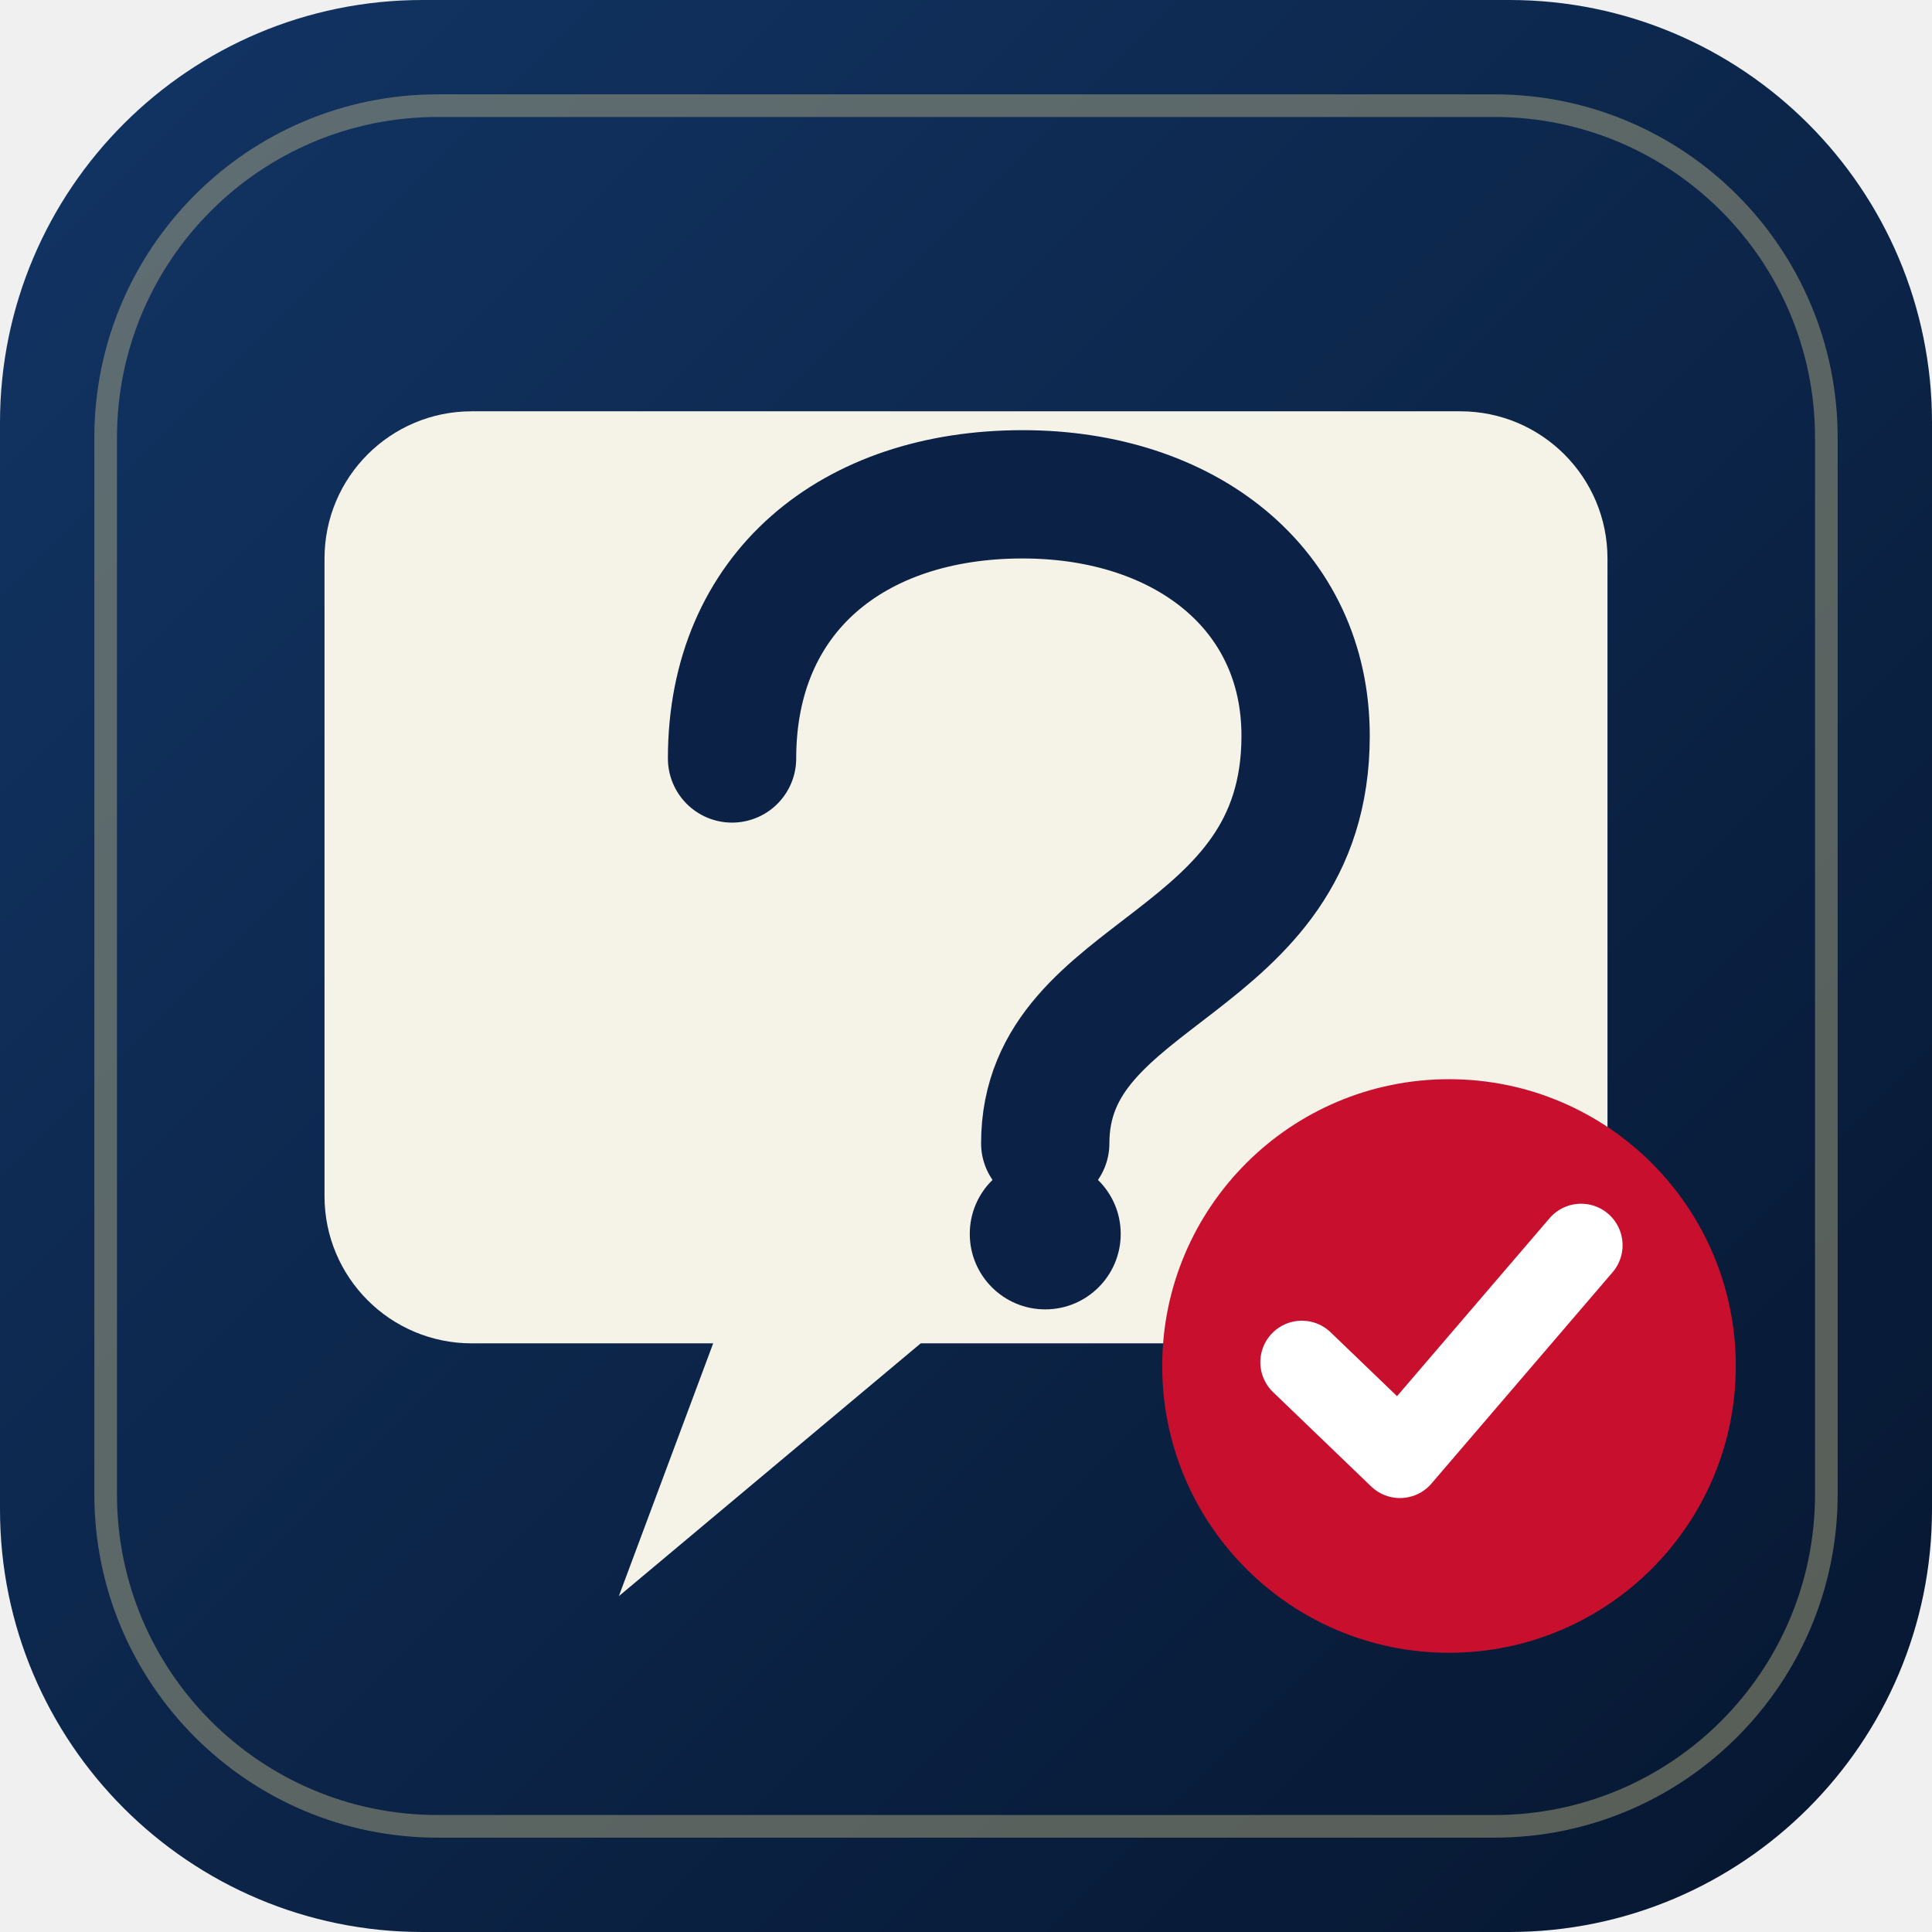
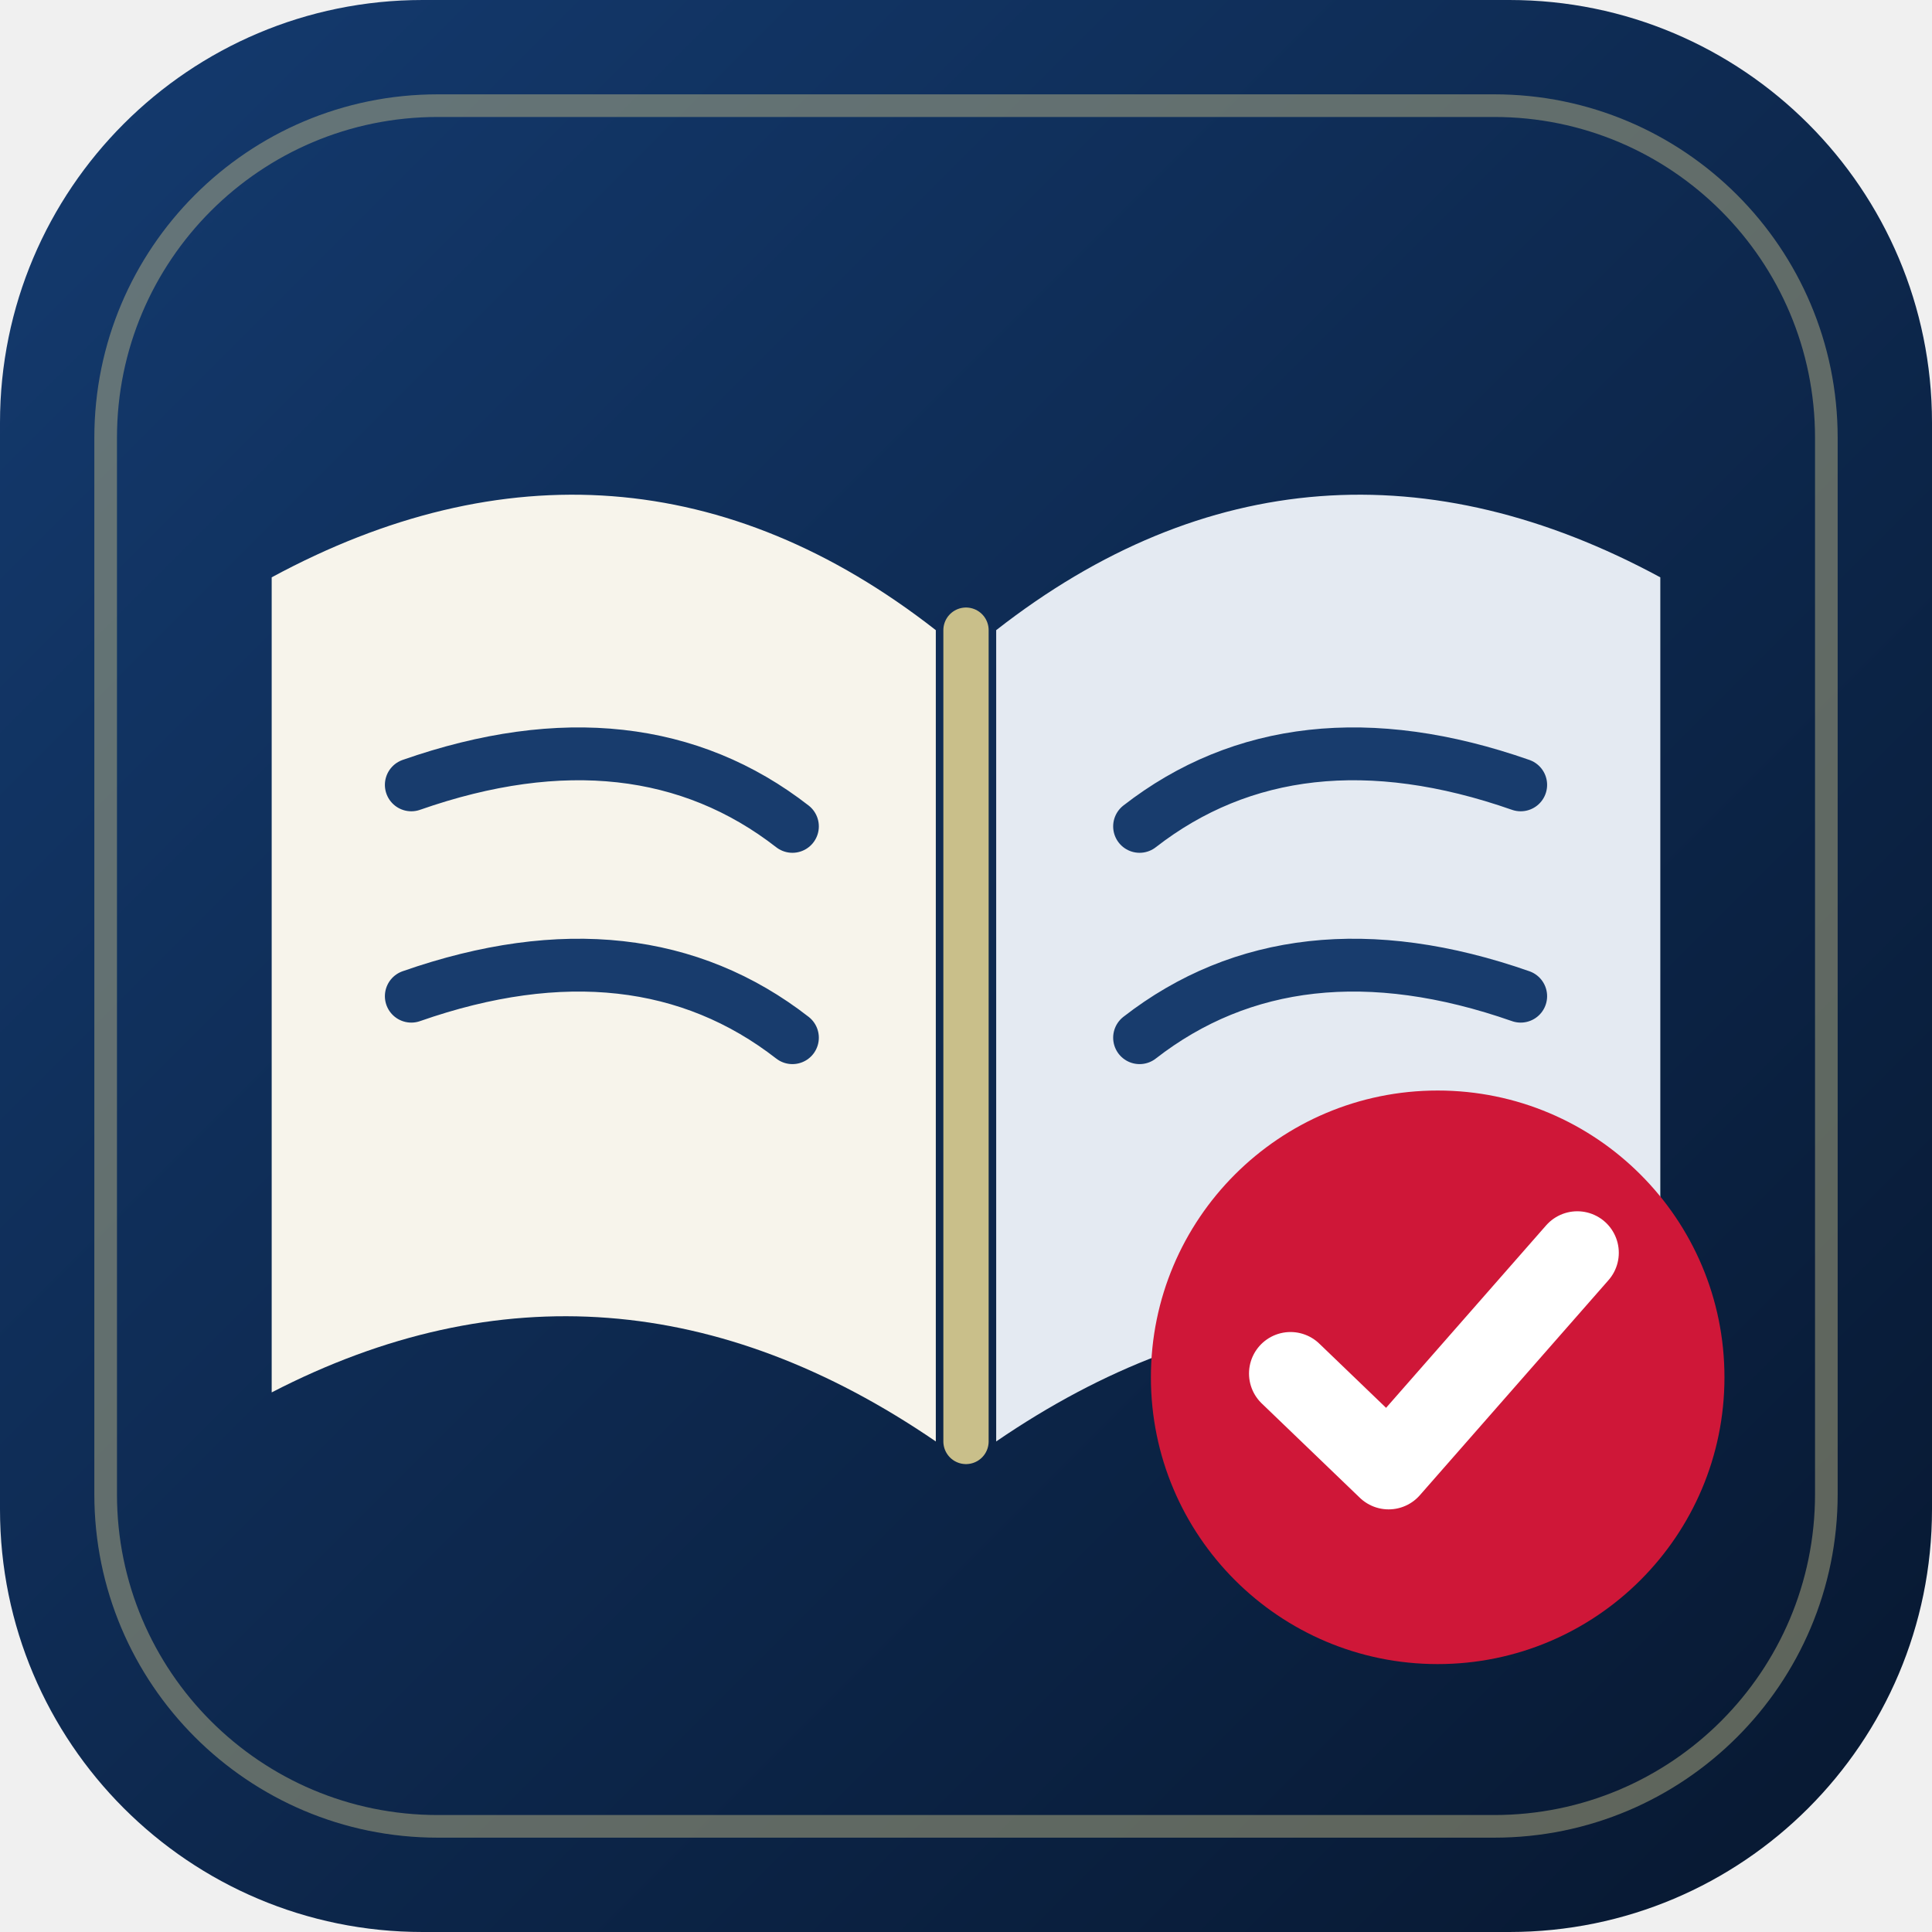
<svg xmlns="http://www.w3.org/2000/svg" width="512" height="512" viewBox="0 0 512 512" role="img" aria-labelledby="title desc">
  <defs>
    <linearGradient id="icon-bg" x1="0" y1="0" x2="1" y2="1">
-       <stop offset="0" stop-color="#123565" />
-       <stop offset="1" stop-color="#06162f" />
+       <stop offset="0" stop-color="#143b70" />
+       <stop offset="1" stop-color="#07172f" />
    </linearGradient>
  </defs>
  <rect width="512" height="512" rx="112" fill="url(#icon-bg)" />
-   <rect x="28" y="28" width="456" height="456" rx="88" fill="none" stroke="#c9bf8a" stroke-width="6" stroke-opacity=".42" />
-   <path d="M125 109h262a39 39 0 0 1 39 39v169a39 39 0 0 1-39 39H244l-80 67 25-67h-64a39 39 0 0 1-39-39V148a39 39 0 0 1 39-39Z" fill="#f5f2e8" />
-   <path d="M194 201c0-44 32-70 77-70 43 0 75 25 75 64 0 62-69 61-69 108" fill="none" stroke="#0b2145" stroke-width="34" stroke-linecap="round" />
-   <circle cx="277" cy="327" r="20" fill="#0b2145" />
-   <circle cx="384" cy="362" r="76" fill="#c8102e" />
-   <path d="m345 361 26 25 48-56" fill="none" stroke="#fff" stroke-width="22" stroke-linecap="round" stroke-linejoin="round" />
+   <rect x="28" y="28" width="456" height="456" rx="88" fill="none" stroke="#c9bf8a" stroke-width="6" stroke-opacity=".45" />
+   <path d="M72 153c61-33 121-29 176 14v215c-57-39-116-44-176-13V153Z" fill="#f7f4eb" />
+   <path d="M440 153c-61-33-121-29-176 14v215c57-39 116-44 176-13V153Z" fill="#e4eaf2" />
+   <path d="M256 167v215" stroke="#c9bf8a" stroke-width="12" stroke-linecap="round" />
+   <path d="M109 208c40-14 74-10 101 11M109 264c40-14 74-10 101 11M403 208c-40-14-74-10-101 11M403 264c-40-14-74-10-101 11" fill="none" stroke="#183c6d" stroke-width="14" stroke-linecap="round" />
+   <circle cx="381" cy="365" r="76" fill="#cf1738" />
+   <path d="m342 364 26 25 50-57" fill="none" stroke="#fff" stroke-width="22" stroke-linecap="round" stroke-linejoin="round" />
</svg>
